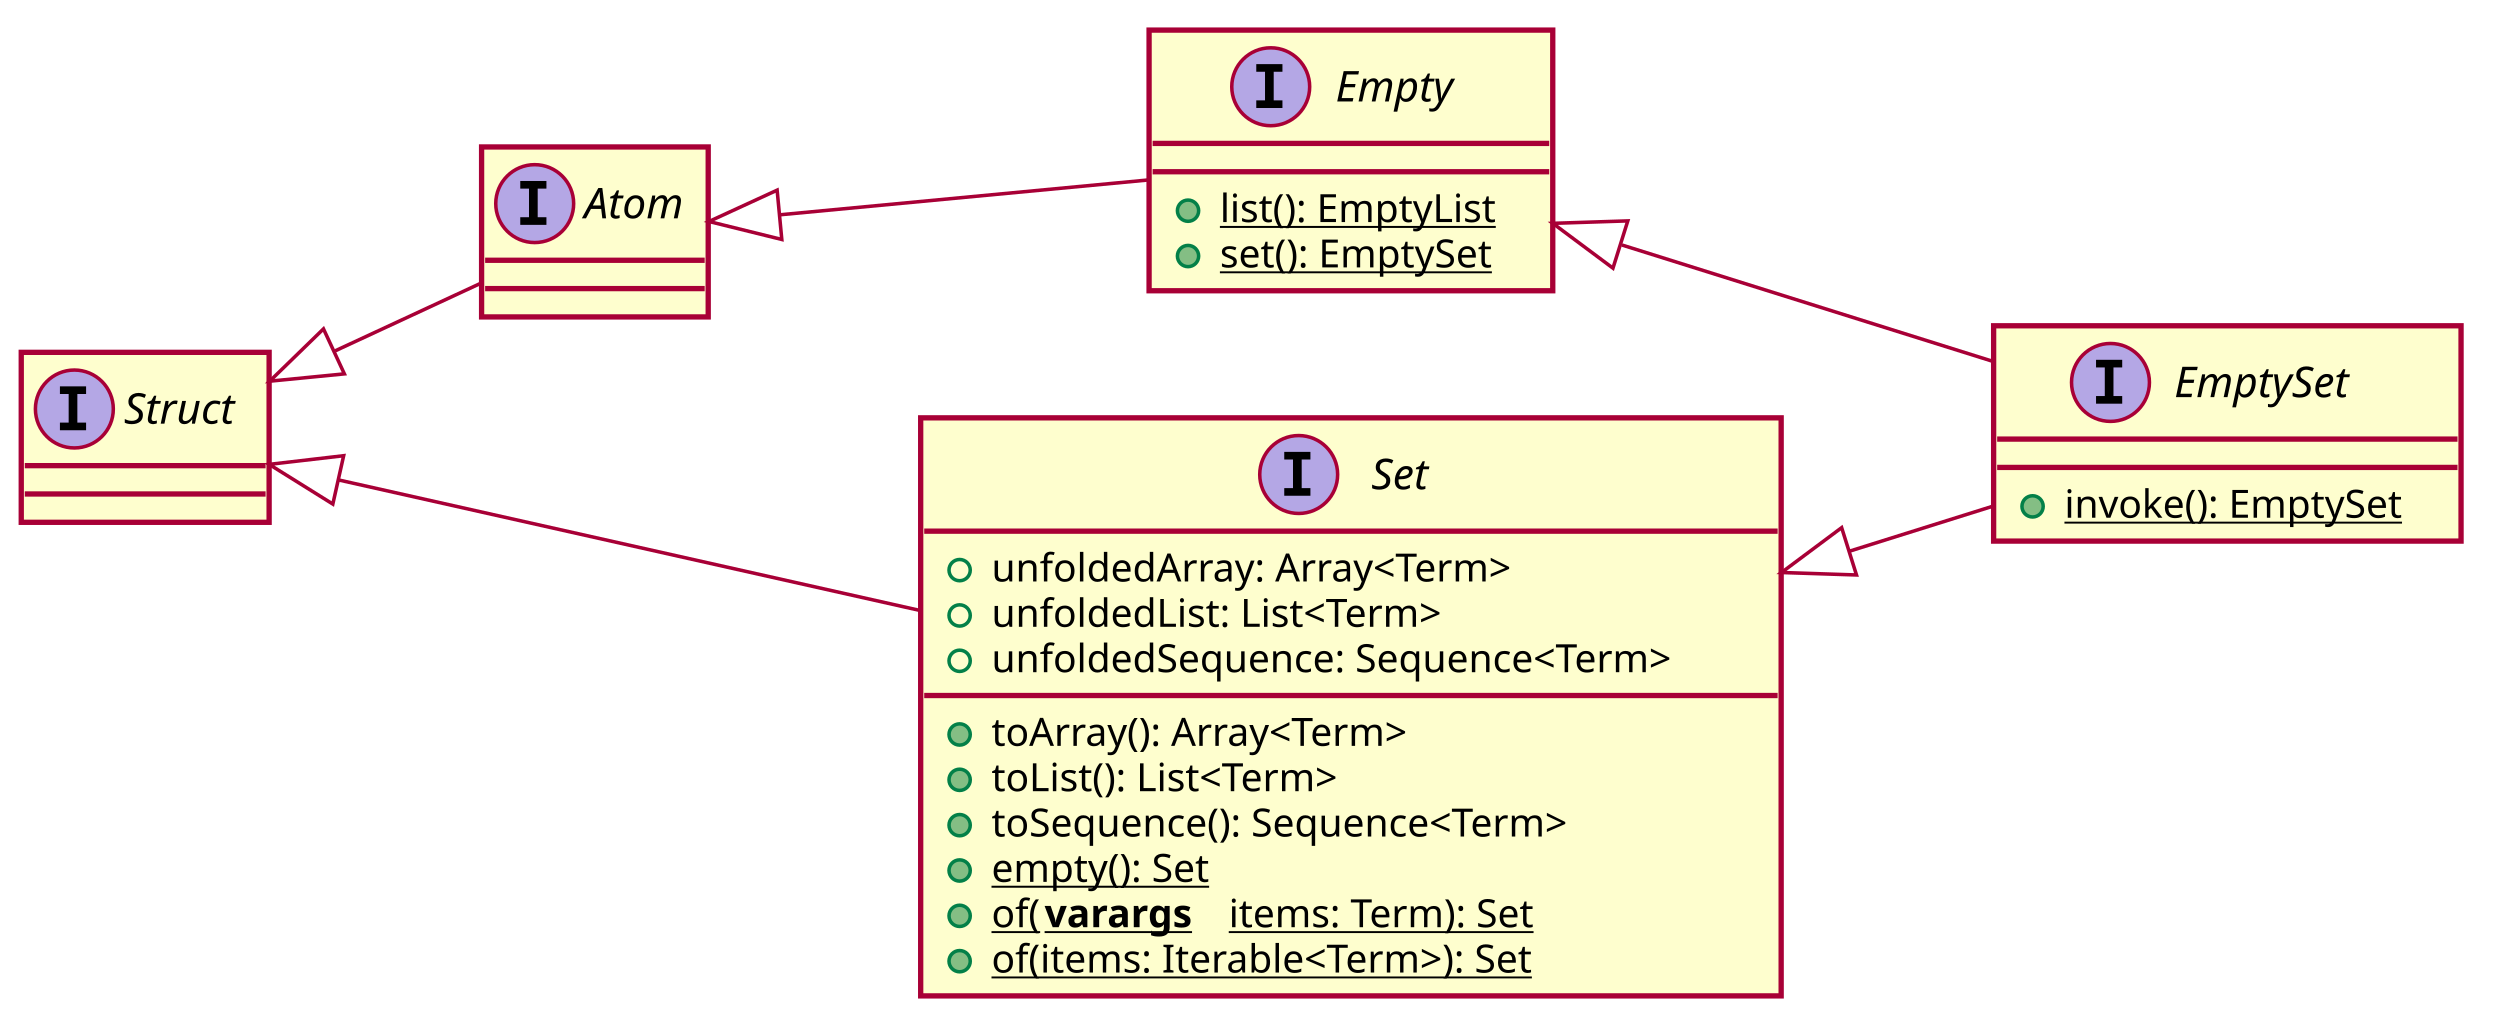
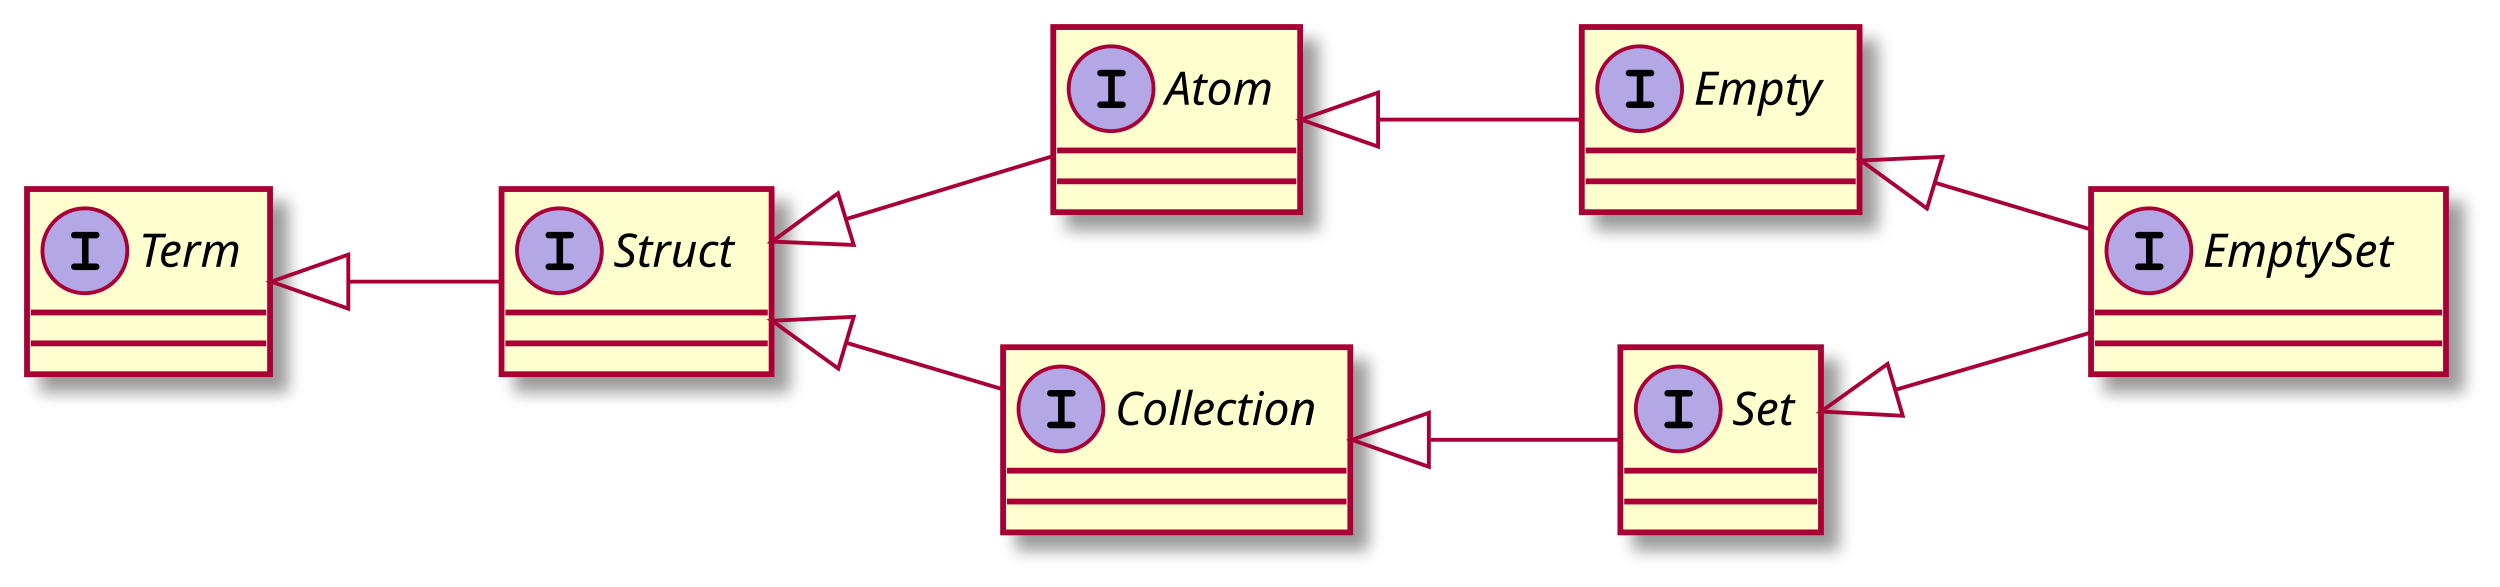
- <svg xmlns="http://www.w3.org/2000/svg" contentScriptType="application/ecmascript" contentStyleType="text/css" height="292px" preserveAspectRatio="none" style="width:706px;height:292px;" version="1.1" viewBox="0 0 706 292" width="706px" zoomAndPan="magnify">
-   <defs />
+ <svg xmlns="http://www.w3.org/2000/svg" contentScriptType="application/ecmascript" contentStyleType="text/css" height="152px" preserveAspectRatio="none" style="width:648px;height:152px;background:#FFFFFF;" version="1.1" viewBox="0 0 648 152" width="648px" zoomAndPan="magnify">
+   <defs>
+     <filter height="300%" id="f9vusr92biuwq" width="300%" x="-1" y="-1">
+       <feGaussianBlur result="blurOut" stdDeviation="2.0" />
+       <feColorMatrix in="blurOut" result="blurOut2" type="matrix" values="0 0 0 0 0 0 0 0 0 0 0 0 0 0 0 0 0 0 .4 0" />
+       <feOffset dx="4.0" dy="4.0" in="blurOut2" result="blurOut3" />
+       <feBlend in="SourceGraphic" in2="blurOut3" mode="normal" />
+     </filter>
+   </defs>
  <g>
-     <rect fill="#FEFECE" height="48" id="Struct" style="stroke: #A80036; stroke-width: 1.5;" width="70" x="6" y="99.5" />
-     <ellipse cx="21" cy="115.5" fill="#B4A7E5" rx="11" ry="11" style="stroke: #A80036; stroke-width: 1.0;" />
-     <path d="M16.922,111.266 L16.922,109.109 L24.312,109.109 L24.312,111.266 L21.844,111.266 L21.844,119.344 L24.312,119.344 L24.312,121.5 L16.922,121.5 L16.922,119.344 L19.391,119.344 L19.391,111.266 L16.922,111.266 Z " />
-     <text fill="#000000" font-family="sans-serif" font-size="12" font-style="italic" lengthAdjust="spacingAndGlyphs" textLength="38" x="35" y="119.654">Struct</text>
-     <line style="stroke: #A80036; stroke-width: 1.5;" x1="7" x2="75" y1="131.5" y2="131.5" />
-     <line style="stroke: #A80036; stroke-width: 1.5;" x1="7" x2="75" y1="139.5" y2="139.5" />
-     <rect fill="#FEFECE" height="48" id="Atom" style="stroke: #A80036; stroke-width: 1.5;" width="64" x="136" y="41.5" />
-     <ellipse cx="151" cy="57.5" fill="#B4A7E5" rx="11" ry="11" style="stroke: #A80036; stroke-width: 1.0;" />
-     <path d="M146.922,53.266 L146.922,51.109 L154.312,51.109 L154.312,53.266 L151.844,53.266 L151.844,61.344 L154.312,61.344 L154.312,63.5 L146.922,63.5 L146.922,61.344 L149.391,61.344 L149.391,53.266 L146.922,53.266 Z " />
-     <text fill="#000000" font-family="sans-serif" font-size="12" font-style="italic" lengthAdjust="spacingAndGlyphs" textLength="32" x="165" y="61.654">Atom</text>
-     <line style="stroke: #A80036; stroke-width: 1.5;" x1="137" x2="199" y1="73.5" y2="73.5" />
-     <line style="stroke: #A80036; stroke-width: 1.5;" x1="137" x2="199" y1="81.5" y2="81.5" />
-     <rect fill="#FEFECE" height="73.609" id="Empty" style="stroke: #A80036; stroke-width: 1.5;" width="114" x="324.5" y="8.5" />
-     <ellipse cx="358.85" cy="24.5" fill="#B4A7E5" rx="11" ry="11" style="stroke: #A80036; stroke-width: 1.0;" />
-     <path d="M354.772,20.266 L354.772,18.109 L362.163,18.109 L362.163,20.266 L359.694,20.266 L359.694,28.344 L362.163,28.344 L362.163,30.5 L354.772,30.5 L354.772,28.344 L357.241,28.344 L357.241,20.266 L354.772,20.266 Z " />
-     <text fill="#000000" font-family="sans-serif" font-size="12" font-style="italic" lengthAdjust="spacingAndGlyphs" textLength="39" x="377.15" y="28.654">Empty</text>
-     <line style="stroke: #A80036; stroke-width: 1.5;" x1="325.5" x2="437.5" y1="40.5" y2="40.5" />
-     <line style="stroke: #A80036; stroke-width: 1.5;" x1="325.5" x2="437.5" y1="48.5" y2="48.5" />
-     <ellipse cx="335.5" cy="59.5" fill="#84BE84" rx="3" ry="3" style="stroke: #038048; stroke-width: 1.0;" />
-     <text fill="#000000" font-family="sans-serif" font-size="11" lengthAdjust="spacingAndGlyphs" text-decoration="underline" textLength="88" x="344.5" y="62.71">list(): EmptyList</text>
-     <ellipse cx="335.5" cy="72.305" fill="#84BE84" rx="3" ry="3" style="stroke: #038048; stroke-width: 1.0;" />
-     <text fill="#000000" font-family="sans-serif" font-size="11" lengthAdjust="spacingAndGlyphs" text-decoration="underline" textLength="88" x="344.5" y="75.515">set(): EmptySet</text>
-     <rect fill="#FEFECE" height="60.805" id="EmptySet" style="stroke: #A80036; stroke-width: 1.5;" width="132" x="563" y="92" />
-     <ellipse cx="596" cy="108" fill="#B4A7E5" rx="11" ry="11" style="stroke: #A80036; stroke-width: 1.0;" />
-     <path d="M591.922,103.766 L591.922,101.609 L599.312,101.609 L599.312,103.766 L596.844,103.766 L596.844,111.844 L599.312,111.844 L599.312,114 L591.922,114 L591.922,111.844 L594.391,111.844 L594.391,103.766 L591.922,103.766 Z " />
-     <text fill="#000000" font-family="sans-serif" font-size="12" font-style="italic" lengthAdjust="spacingAndGlyphs" textLength="60" x="614" y="112.154">EmptySet</text>
-     <line style="stroke: #A80036; stroke-width: 1.5;" x1="564" x2="694" y1="124" y2="124" />
-     <line style="stroke: #A80036; stroke-width: 1.5;" x1="564" x2="694" y1="132" y2="132" />
-     <ellipse cx="574" cy="143" fill="#84BE84" rx="3" ry="3" style="stroke: #038048; stroke-width: 1.0;" />
-     <text fill="#000000" font-family="sans-serif" font-size="11" lengthAdjust="spacingAndGlyphs" text-decoration="underline" textLength="106" x="583" y="146.21">invoke(): EmptySet</text>
-     <rect fill="#FEFECE" height="163.242" id="Set" style="stroke: #A80036; stroke-width: 1.5;" width="243" x="260" y="118" />
-     <ellipse cx="366.75" cy="134" fill="#B4A7E5" rx="11" ry="11" style="stroke: #A80036; stroke-width: 1.0;" />
-     <path d="M362.672,129.766 L362.672,127.609 L370.062,127.609 L370.062,129.766 L367.594,129.766 L367.594,137.844 L370.062,137.844 L370.062,140 L362.672,140 L362.672,137.844 L365.141,137.844 L365.141,129.766 L362.672,129.766 Z " />
-     <text fill="#000000" font-family="sans-serif" font-size="12" font-style="italic" lengthAdjust="spacingAndGlyphs" textLength="21" x="387.25" y="138.154">Set</text>
-     <line style="stroke: #A80036; stroke-width: 1.5;" x1="261" x2="502" y1="150" y2="150" />
-     <ellipse cx="271" cy="161" fill="none" rx="3" ry="3" style="stroke: #038048; stroke-width: 1.0;" />
-     <text fill="#000000" font-family="sans-serif" font-size="11" lengthAdjust="spacingAndGlyphs" textLength="165" x="280" y="164.21">unfoldedArray: Array&lt;Term&gt;</text>
-     <ellipse cx="271" cy="173.805" fill="none" rx="3" ry="3" style="stroke: #038048; stroke-width: 1.0;" />
-     <text fill="#000000" font-family="sans-serif" font-size="11" lengthAdjust="spacingAndGlyphs" textLength="145" x="280" y="177.015">unfoldedList: List&lt;Term&gt;</text>
-     <ellipse cx="271" cy="186.609" fill="none" rx="3" ry="3" style="stroke: #038048; stroke-width: 1.0;" />
-     <text fill="#000000" font-family="sans-serif" font-size="11" lengthAdjust="spacingAndGlyphs" textLength="217" x="280" y="189.82">unfoldedSequence: Sequence&lt;Term&gt;</text>
-     <line style="stroke: #A80036; stroke-width: 1.5;" x1="261" x2="502" y1="196.414" y2="196.414" />
-     <ellipse cx="271" cy="207.414" fill="#84BE84" rx="3" ry="3" style="stroke: #038048; stroke-width: 1.0;" />
-     <text fill="#000000" font-family="sans-serif" font-size="11" lengthAdjust="spacingAndGlyphs" textLength="135" x="280" y="210.625">toArray(): Array&lt;Term&gt;</text>
-     <ellipse cx="271" cy="220.219" fill="#84BE84" rx="3" ry="3" style="stroke: #038048; stroke-width: 1.0;" />
-     <text fill="#000000" font-family="sans-serif" font-size="11" lengthAdjust="spacingAndGlyphs" textLength="115" x="280" y="223.429">toList(): List&lt;Term&gt;</text>
-     <ellipse cx="271" cy="233.023" fill="#84BE84" rx="3" ry="3" style="stroke: #038048; stroke-width: 1.0;" />
-     <text fill="#000000" font-family="sans-serif" font-size="11" lengthAdjust="spacingAndGlyphs" textLength="187" x="280" y="236.234">toSequence(): Sequence&lt;Term&gt;</text>
-     <ellipse cx="271" cy="245.828" fill="#84BE84" rx="3" ry="3" style="stroke: #038048; stroke-width: 1.0;" />
-     <text fill="#000000" font-family="sans-serif" font-size="11" lengthAdjust="spacingAndGlyphs" text-decoration="underline" textLength="70" x="280" y="249.039">empty(): Set</text>
-     <ellipse cx="271" cy="258.633" fill="#84BE84" rx="3" ry="3" style="stroke: #038048; stroke-width: 1.0;" />
-     <text fill="#000000" font-family="sans-serif" font-size="11" lengthAdjust="spacingAndGlyphs" text-decoration="underline" textLength="15" x="280" y="261.843">of(</text>
-     <text fill="#000000" font-family="sans-serif" font-size="11" font-weight="bold" lengthAdjust="spacingAndGlyphs" text-decoration="underline" textLength="48" x="295" y="261.843">varargs</text>
-     <text fill="#000000" font-family="sans-serif" font-size="11" lengthAdjust="spacingAndGlyphs" text-decoration="underline" textLength="101" x="347" y="261.843">items: Term): Set</text>
-     <ellipse cx="271" cy="271.438" fill="#84BE84" rx="3" ry="3" style="stroke: #038048; stroke-width: 1.0;" />
-     <text fill="#000000" font-family="sans-serif" font-size="11" lengthAdjust="spacingAndGlyphs" text-decoration="underline" textLength="177" x="280" y="274.648">of(items: Iterable&lt;Term&gt;): Set</text>
-     <path d="M94.62,99.09 C108.67,92.57 123.4,85.73 135.88,79.94 " fill="none" id="Struct&lt;-Atom" style="stroke: #A80036; stroke-width: 1.0;" />
-     <polygon fill="none" points="97.25,105.58,76.16,107.65,91.35,92.88,97.25,105.58" style="stroke: #A80036; stroke-width: 1.0;" />
-     <path d="M95.58,135.53 C139.55,145.4 203.5,159.76 259.68,172.37 " fill="none" id="Struct&lt;-Set" style="stroke: #A80036; stroke-width: 1.0;" />
-     <polygon fill="none" points="93.99,142.35,76.01,131.14,97.05,128.69,93.99,142.35" style="stroke: #A80036; stroke-width: 1.0;" />
-     <path d="M220.39,60.64 C251.88,57.66 292.2,53.85 324.5,50.8 " fill="none" id="Atom&lt;-Empty" style="stroke: #A80036; stroke-width: 1.0;" />
-     <polygon fill="none" points="220.78,67.63,200.21,62.55,219.46,53.7,220.78,67.63" style="stroke: #A80036; stroke-width: 1.0;" />
-     <path d="M458.01,69.18 C491.47,79.68 530.47,91.91 562.66,102.01 " fill="none" id="Empty&lt;-EmptySet" style="stroke: #A80036; stroke-width: 1.0;" />
-     <polygon fill="none" points="455.5,75.73,438.51,63.07,459.69,62.38,455.5,75.73" style="stroke: #A80036; stroke-width: 1.0;" />
-     <path d="M522.37,155.63 C536.42,151.22 550.17,146.91 562.85,142.93 " fill="none" id="Set&lt;-EmptySet" style="stroke: #A80036; stroke-width: 1.0;" />
-     <polygon fill="none" points="524.27,162.37,503.09,161.68,520.08,149.01,524.27,162.37" style="stroke: #A80036; stroke-width: 1.0;" />
+     <rect codeLine="3" fill="#FEFECE" filter="url(#f9vusr92biuwq)" height="48" id="Term" style="stroke:#A80036;stroke-width:1.5;" width="63" x="7" y="49" />
+     <ellipse cx="22" cy="65" fill="#B4A7E5" rx="11" ry="11" style="stroke:#A80036;stroke-width:1.0;" />
+     <path d="M22.953,61.781 L24.672,61.781 C25.062,61.781 25.25,61.75 25.375,61.672 C25.641,61.516 25.781,61.234 25.781,60.938 C25.781,60.672 25.672,60.406 25.438,60.234 C25.266,60.125 25.125,60.094 24.672,60.094 L19.531,60.094 C19.094,60.094 18.969,60.109 18.812,60.203 C18.562,60.359 18.406,60.656 18.406,60.938 C18.406,61.219 18.547,61.469 18.766,61.641 C18.922,61.75 19.109,61.781 19.531,61.781 L21.25,61.781 L21.25,68.297 L19.531,68.297 C19.094,68.297 18.969,68.312 18.812,68.422 C18.562,68.578 18.406,68.859 18.406,69.156 C18.406,69.406 18.547,69.672 18.766,69.828 C18.922,69.953 19.125,70 19.531,70 L24.672,70 C25.422,70 25.781,69.719 25.781,69.156 C25.781,68.875 25.672,68.625 25.438,68.453 C25.266,68.328 25.125,68.297 24.672,68.297 L22.953,68.297 L22.953,61.781 Z " fill="#000000" />
+     <text fill="#000000" font-family="sans-serif" font-size="12" font-style="italic" lengthAdjust="spacing" textLength="31" x="36" y="69.154">Term</text>
+     <line style="stroke:#A80036;stroke-width:1.5;" x1="8" x2="69" y1="81" y2="81" />
+     <line style="stroke:#A80036;stroke-width:1.5;" x1="8" x2="69" y1="89" y2="89" />
+     <rect codeLine="4" fill="#FEFECE" filter="url(#f9vusr92biuwq)" height="48" id="Atom" style="stroke:#A80036;stroke-width:1.5;" width="64" x="273" y="7" />
+     <ellipse cx="288" cy="23" fill="#B4A7E5" rx="11" ry="11" style="stroke:#A80036;stroke-width:1.0;" />
+     <path d="M288.953,19.781 L290.672,19.781 C291.062,19.781 291.25,19.75 291.375,19.672 C291.641,19.516 291.781,19.234 291.781,18.938 C291.781,18.672 291.672,18.406 291.438,18.234 C291.266,18.125 291.125,18.094 290.672,18.094 L285.531,18.094 C285.094,18.094 284.969,18.109 284.812,18.203 C284.562,18.359 284.406,18.656 284.406,18.938 C284.406,19.219 284.547,19.469 284.766,19.641 C284.922,19.75 285.109,19.781 285.531,19.781 L287.25,19.781 L287.25,26.297 L285.531,26.297 C285.094,26.297 284.969,26.312 284.812,26.422 C284.562,26.578 284.406,26.859 284.406,27.156 C284.406,27.406 284.547,27.672 284.766,27.828 C284.922,27.953 285.125,28 285.531,28 L290.672,28 C291.422,28 291.781,27.719 291.781,27.156 C291.781,26.875 291.672,26.625 291.438,26.453 C291.266,26.328 291.125,26.297 290.672,26.297 L288.953,26.297 L288.953,19.781 Z " fill="#000000" />
+     <text fill="#000000" font-family="sans-serif" font-size="12" font-style="italic" lengthAdjust="spacing" textLength="32" x="302" y="27.154">Atom</text>
+     <line style="stroke:#A80036;stroke-width:1.5;" x1="274" x2="336" y1="39" y2="39" />
+     <line style="stroke:#A80036;stroke-width:1.5;" x1="274" x2="336" y1="47" y2="47" />
+     <rect codeLine="5" fill="#FEFECE" filter="url(#f9vusr92biuwq)" height="48" id="Struct" style="stroke:#A80036;stroke-width:1.5;" width="70" x="130" y="49" />
+     <ellipse cx="145" cy="65" fill="#B4A7E5" rx="11" ry="11" style="stroke:#A80036;stroke-width:1.0;" />
+     <path d="M145.953,61.781 L147.672,61.781 C148.062,61.781 148.25,61.75 148.375,61.672 C148.641,61.516 148.781,61.234 148.781,60.938 C148.781,60.672 148.672,60.406 148.438,60.234 C148.266,60.125 148.125,60.094 147.672,60.094 L142.531,60.094 C142.094,60.094 141.969,60.109 141.812,60.203 C141.562,60.359 141.406,60.656 141.406,60.938 C141.406,61.219 141.547,61.469 141.766,61.641 C141.922,61.75 142.109,61.781 142.531,61.781 L144.25,61.781 L144.25,68.297 L142.531,68.297 C142.094,68.297 141.969,68.312 141.812,68.422 C141.562,68.578 141.406,68.859 141.406,69.156 C141.406,69.406 141.547,69.672 141.766,69.828 C141.922,69.953 142.125,70 142.531,70 L147.672,70 C148.422,70 148.781,69.719 148.781,69.156 C148.781,68.875 148.672,68.625 148.438,68.453 C148.266,68.328 148.125,68.297 147.672,68.297 L145.953,68.297 L145.953,61.781 Z " fill="#000000" />
+     <text fill="#000000" font-family="sans-serif" font-size="12" font-style="italic" lengthAdjust="spacing" textLength="38" x="159" y="69.154">Struct</text>
+     <line style="stroke:#A80036;stroke-width:1.5;" x1="131" x2="199" y1="81" y2="81" />
+     <line style="stroke:#A80036;stroke-width:1.5;" x1="131" x2="199" y1="89" y2="89" />
+     <rect codeLine="6" fill="#FEFECE" filter="url(#f9vusr92biuwq)" height="48" id="Collection" style="stroke:#A80036;stroke-width:1.5;" width="90" x="260" y="90" />
+     <ellipse cx="275" cy="106" fill="#B4A7E5" rx="11" ry="11" style="stroke:#A80036;stroke-width:1.0;" />
+     <path d="M275.953,102.781 L277.672,102.781 C278.062,102.781 278.25,102.75 278.375,102.672 C278.641,102.516 278.781,102.234 278.781,101.938 C278.781,101.672 278.672,101.406 278.438,101.234 C278.266,101.125 278.125,101.094 277.672,101.094 L272.531,101.094 C272.094,101.094 271.969,101.109 271.812,101.203 C271.562,101.359 271.406,101.656 271.406,101.938 C271.406,102.219 271.547,102.469 271.766,102.641 C271.922,102.75 272.109,102.781 272.531,102.781 L274.25,102.781 L274.25,109.297 L272.531,109.297 C272.094,109.297 271.969,109.312 271.812,109.422 C271.562,109.578 271.406,109.859 271.406,110.156 C271.406,110.406 271.547,110.672 271.766,110.828 C271.922,110.953 272.125,111 272.531,111 L277.672,111 C278.422,111 278.781,110.719 278.781,110.156 C278.781,109.875 278.672,109.625 278.438,109.453 C278.266,109.328 278.125,109.297 277.672,109.297 L275.953,109.297 L275.953,102.781 Z " fill="#000000" />
+     <text fill="#000000" font-family="sans-serif" font-size="12" font-style="italic" lengthAdjust="spacing" textLength="58" x="289" y="110.154">Collection</text>
+     <line style="stroke:#A80036;stroke-width:1.5;" x1="261" x2="349" y1="122" y2="122" />
+     <line style="stroke:#A80036;stroke-width:1.5;" x1="261" x2="349" y1="130" y2="130" />
+     <rect codeLine="8" fill="#FEFECE" filter="url(#f9vusr92biuwq)" height="48" id="Empty" style="stroke:#A80036;stroke-width:1.5;" width="72" x="410" y="7" />
+     <ellipse cx="425" cy="23" fill="#B4A7E5" rx="11" ry="11" style="stroke:#A80036;stroke-width:1.0;" />
+     <path d="M425.953,19.781 L427.672,19.781 C428.062,19.781 428.25,19.75 428.375,19.672 C428.641,19.516 428.781,19.234 428.781,18.938 C428.781,18.672 428.672,18.406 428.438,18.234 C428.266,18.125 428.125,18.094 427.672,18.094 L422.531,18.094 C422.094,18.094 421.969,18.109 421.812,18.203 C421.562,18.359 421.406,18.656 421.406,18.938 C421.406,19.219 421.547,19.469 421.766,19.641 C421.922,19.75 422.109,19.781 422.531,19.781 L424.25,19.781 L424.25,26.297 L422.531,26.297 C422.094,26.297 421.969,26.312 421.812,26.422 C421.562,26.578 421.406,26.859 421.406,27.156 C421.406,27.406 421.547,27.672 421.766,27.828 C421.922,27.953 422.125,28 422.531,28 L427.672,28 C428.422,28 428.781,27.719 428.781,27.156 C428.781,26.875 428.672,26.625 428.438,26.453 C428.266,26.328 428.125,26.297 427.672,26.297 L425.953,26.297 L425.953,19.781 Z " fill="#000000" />
+     <text fill="#000000" font-family="sans-serif" font-size="12" font-style="italic" lengthAdjust="spacing" textLength="40" x="439" y="27.154">Empty</text>
+     <line style="stroke:#A80036;stroke-width:1.5;" x1="411" x2="481" y1="39" y2="39" />
+     <line style="stroke:#A80036;stroke-width:1.5;" x1="411" x2="481" y1="47" y2="47" />
+     <rect codeLine="12" fill="#FEFECE" filter="url(#f9vusr92biuwq)" height="48" id="EmptySet" style="stroke:#A80036;stroke-width:1.5;" width="92" x="542" y="49" />
+     <ellipse cx="557" cy="65" fill="#B4A7E5" rx="11" ry="11" style="stroke:#A80036;stroke-width:1.0;" />
+     <path d="M557.953,61.781 L559.672,61.781 C560.062,61.781 560.25,61.75 560.375,61.672 C560.641,61.516 560.781,61.234 560.781,60.938 C560.781,60.672 560.672,60.406 560.438,60.234 C560.266,60.125 560.125,60.094 559.672,60.094 L554.531,60.094 C554.094,60.094 553.969,60.109 553.812,60.203 C553.562,60.359 553.406,60.656 553.406,60.938 C553.406,61.219 553.547,61.469 553.766,61.641 C553.922,61.75 554.109,61.781 554.531,61.781 L556.25,61.781 L556.25,68.297 L554.531,68.297 C554.094,68.297 553.969,68.312 553.812,68.422 C553.562,68.578 553.406,68.859 553.406,69.156 C553.406,69.406 553.547,69.672 553.766,69.828 C553.922,69.953 554.125,70 554.531,70 L559.672,70 C560.422,70 560.781,69.719 560.781,69.156 C560.781,68.875 560.672,68.625 560.438,68.453 C560.266,68.328 560.125,68.297 559.672,68.297 L557.953,68.297 L557.953,61.781 Z " fill="#000000" />
+     <text fill="#000000" font-family="sans-serif" font-size="12" font-style="italic" lengthAdjust="spacing" textLength="60" x="571" y="69.154">EmptySet</text>
+     <line style="stroke:#A80036;stroke-width:1.5;" x1="543" x2="633" y1="81" y2="81" />
+     <line style="stroke:#A80036;stroke-width:1.5;" x1="543" x2="633" y1="89" y2="89" />
+     <rect codeLine="15" fill="#FEFECE" filter="url(#f9vusr92biuwq)" height="48" id="Set" style="stroke:#A80036;stroke-width:1.5;" width="52" x="420" y="90" />
+     <ellipse cx="435" cy="106" fill="#B4A7E5" rx="11" ry="11" style="stroke:#A80036;stroke-width:1.0;" />
+     <path d="M435.953,102.781 L437.672,102.781 C438.062,102.781 438.25,102.75 438.375,102.672 C438.641,102.516 438.781,102.234 438.781,101.938 C438.781,101.672 438.672,101.406 438.438,101.234 C438.266,101.125 438.125,101.094 437.672,101.094 L432.531,101.094 C432.094,101.094 431.969,101.109 431.812,101.203 C431.562,101.359 431.406,101.656 431.406,101.938 C431.406,102.219 431.547,102.469 431.766,102.641 C431.922,102.75 432.109,102.781 432.531,102.781 L434.25,102.781 L434.25,109.297 L432.531,109.297 C432.094,109.297 431.969,109.312 431.812,109.422 C431.562,109.578 431.406,109.859 431.406,110.156 C431.406,110.406 431.547,110.672 431.766,110.828 C431.922,110.953 432.125,111 432.531,111 L437.672,111 C438.422,111 438.781,110.719 438.781,110.156 C438.781,109.875 438.672,109.625 438.438,109.453 C438.266,109.328 438.125,109.297 437.672,109.297 L435.953,109.297 L435.953,102.781 Z " fill="#000000" />
+     <text fill="#000000" font-family="sans-serif" font-size="12" font-style="italic" lengthAdjust="spacing" textLength="20" x="449" y="110.154">Set</text>
+     <line style="stroke:#A80036;stroke-width:1.5;" x1="421" x2="471" y1="122" y2="122" />
+     <line style="stroke:#A80036;stroke-width:1.5;" x1="421" x2="471" y1="130" y2="130" />
+     <path codeLine="27" d="M90.64,73 C103.769,73 117.579,73 129.632,73 " fill="none" id="Term-backto-Struct" style="stroke:#A80036;stroke-width:1.0;" />
+     <polygon fill="none" points="90.275,80,70.275,73,90.275,66,90.275,80" style="stroke:#A80036;stroke-width:1.0;" />
+     <path codeLine="28" d="M219.475,88.888 C232.831,92.856 247.005,97.067 259.853,100.884 " fill="none" id="Struct-backto-Collection" style="stroke:#A80036;stroke-width:1.0;" />
+     <polygon fill="none" points="217.291,95.541,200.112,83.135,221.278,82.121,217.291,95.541" style="stroke:#A80036;stroke-width:1.0;" />
+     <path codeLine="29" d="M219.501,56.717 C237.477,51.246 256.933,45.325 272.64,40.544 " fill="none" id="Struct-backto-Atom" style="stroke:#A80036;stroke-width:1.0;" />
+     <polygon fill="none" points="221.284,63.491,200.112,62.618,217.208,50.098,221.284,63.491" style="stroke:#A80036;stroke-width:1.0;" />
+     <path codeLine="31" d="M370.4,114 C387.865,114 405.762,114 419.647,114 " fill="none" id="Collection-backto-Set" style="stroke:#A80036;stroke-width:1.0;" />
+     <polygon fill="none" points="370.363,121,350.363,114,370.363,107,370.363,121" style="stroke:#A80036;stroke-width:1.0;" />
+     <path codeLine="33" d="M357.409,31 C374.92,31 394.077,31 409.999,31 " fill="none" id="Atom-backto-Empty" style="stroke:#A80036;stroke-width:1.0;" />
+     <polygon fill="none" points="357.194,38,337.194,31,357.194,24,357.194,38" style="stroke:#A80036;stroke-width:1.0;" />
+     <path codeLine="35" d="M501.662,47.399 C514.97,51.391 529.057,55.617 541.866,59.46 " fill="none" id="Empty-backto-EmptySet" style="stroke:#A80036;stroke-width:1.0;" />
+     <polygon fill="none" points="499.473,54.05,482.328,41.598,503.496,40.641,499.473,54.05" style="stroke:#A80036;stroke-width:1.0;" />
+     <path codeLine="37" d="M491.316,101.022 C507.422,96.305 525.634,90.971 541.815,86.233 " fill="none" id="Set-backto-EmptySet" style="stroke:#A80036;stroke-width:1.0;" />
+     <polygon fill="none" points="493.19,107.767,472.029,106.67,489.256,94.331,493.19,107.767" style="stroke:#A80036;stroke-width:1.0;" />
  </g>
</svg>
